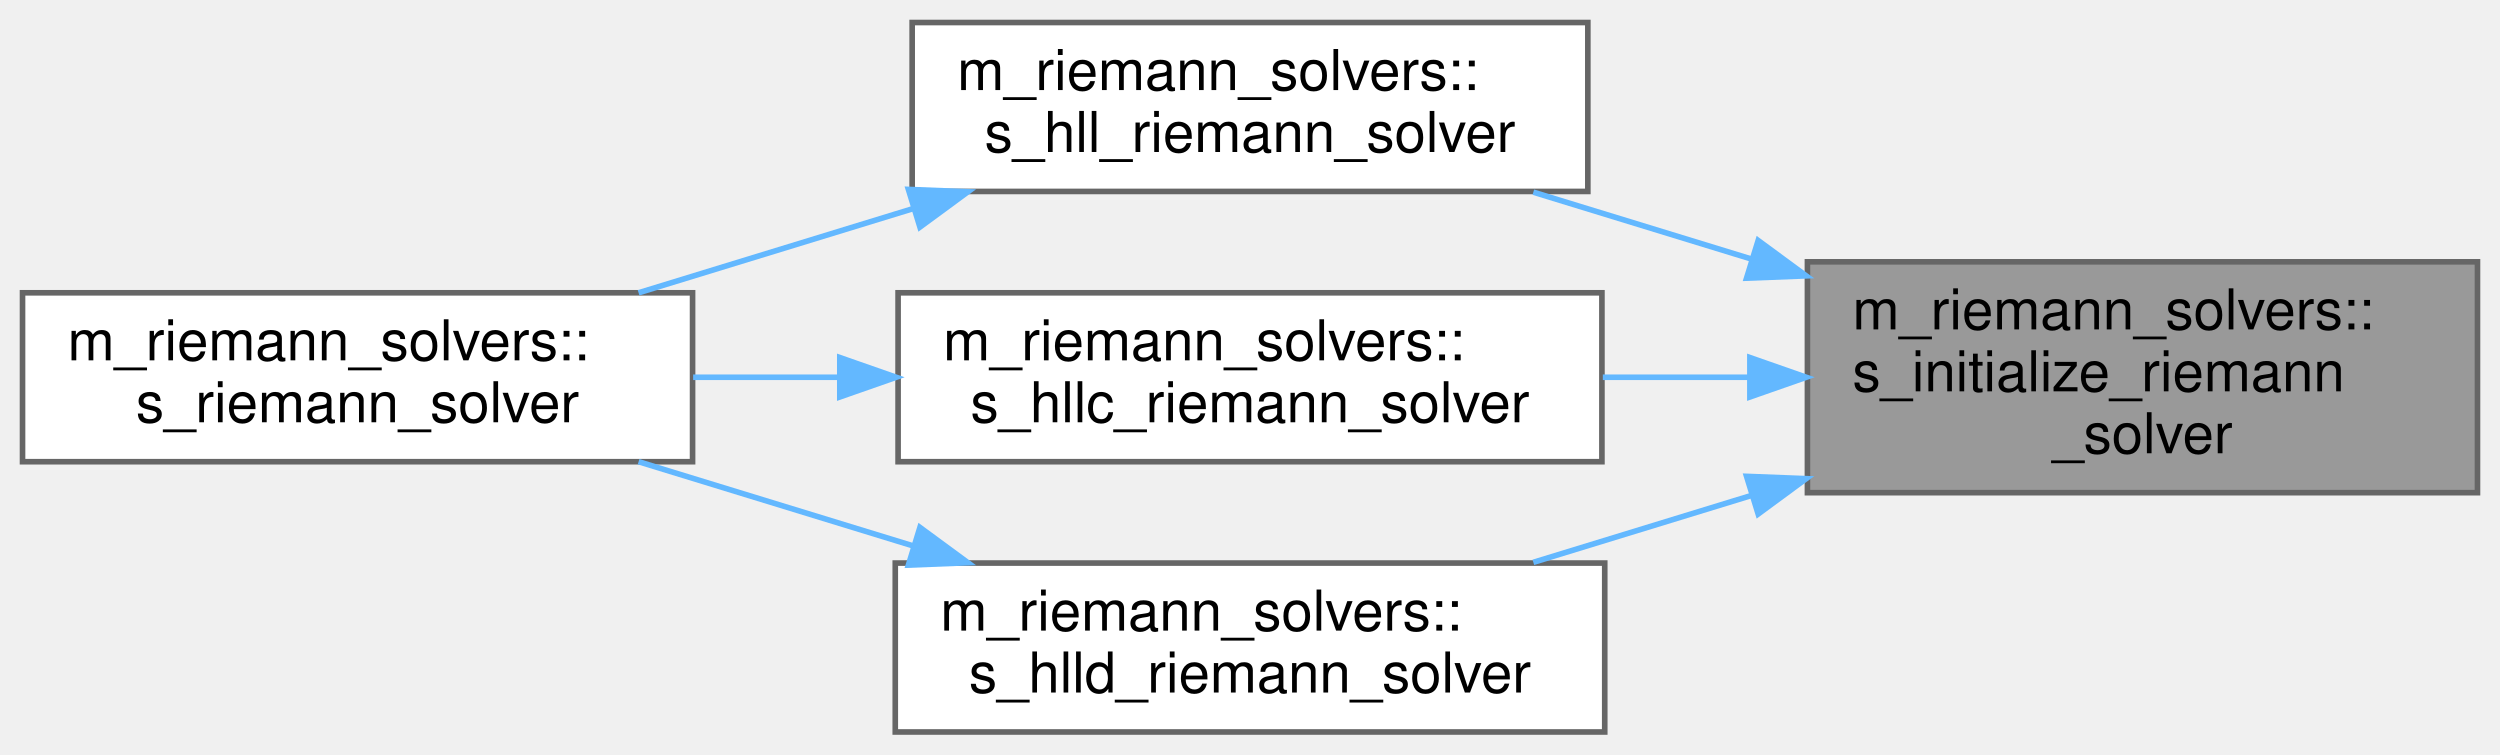
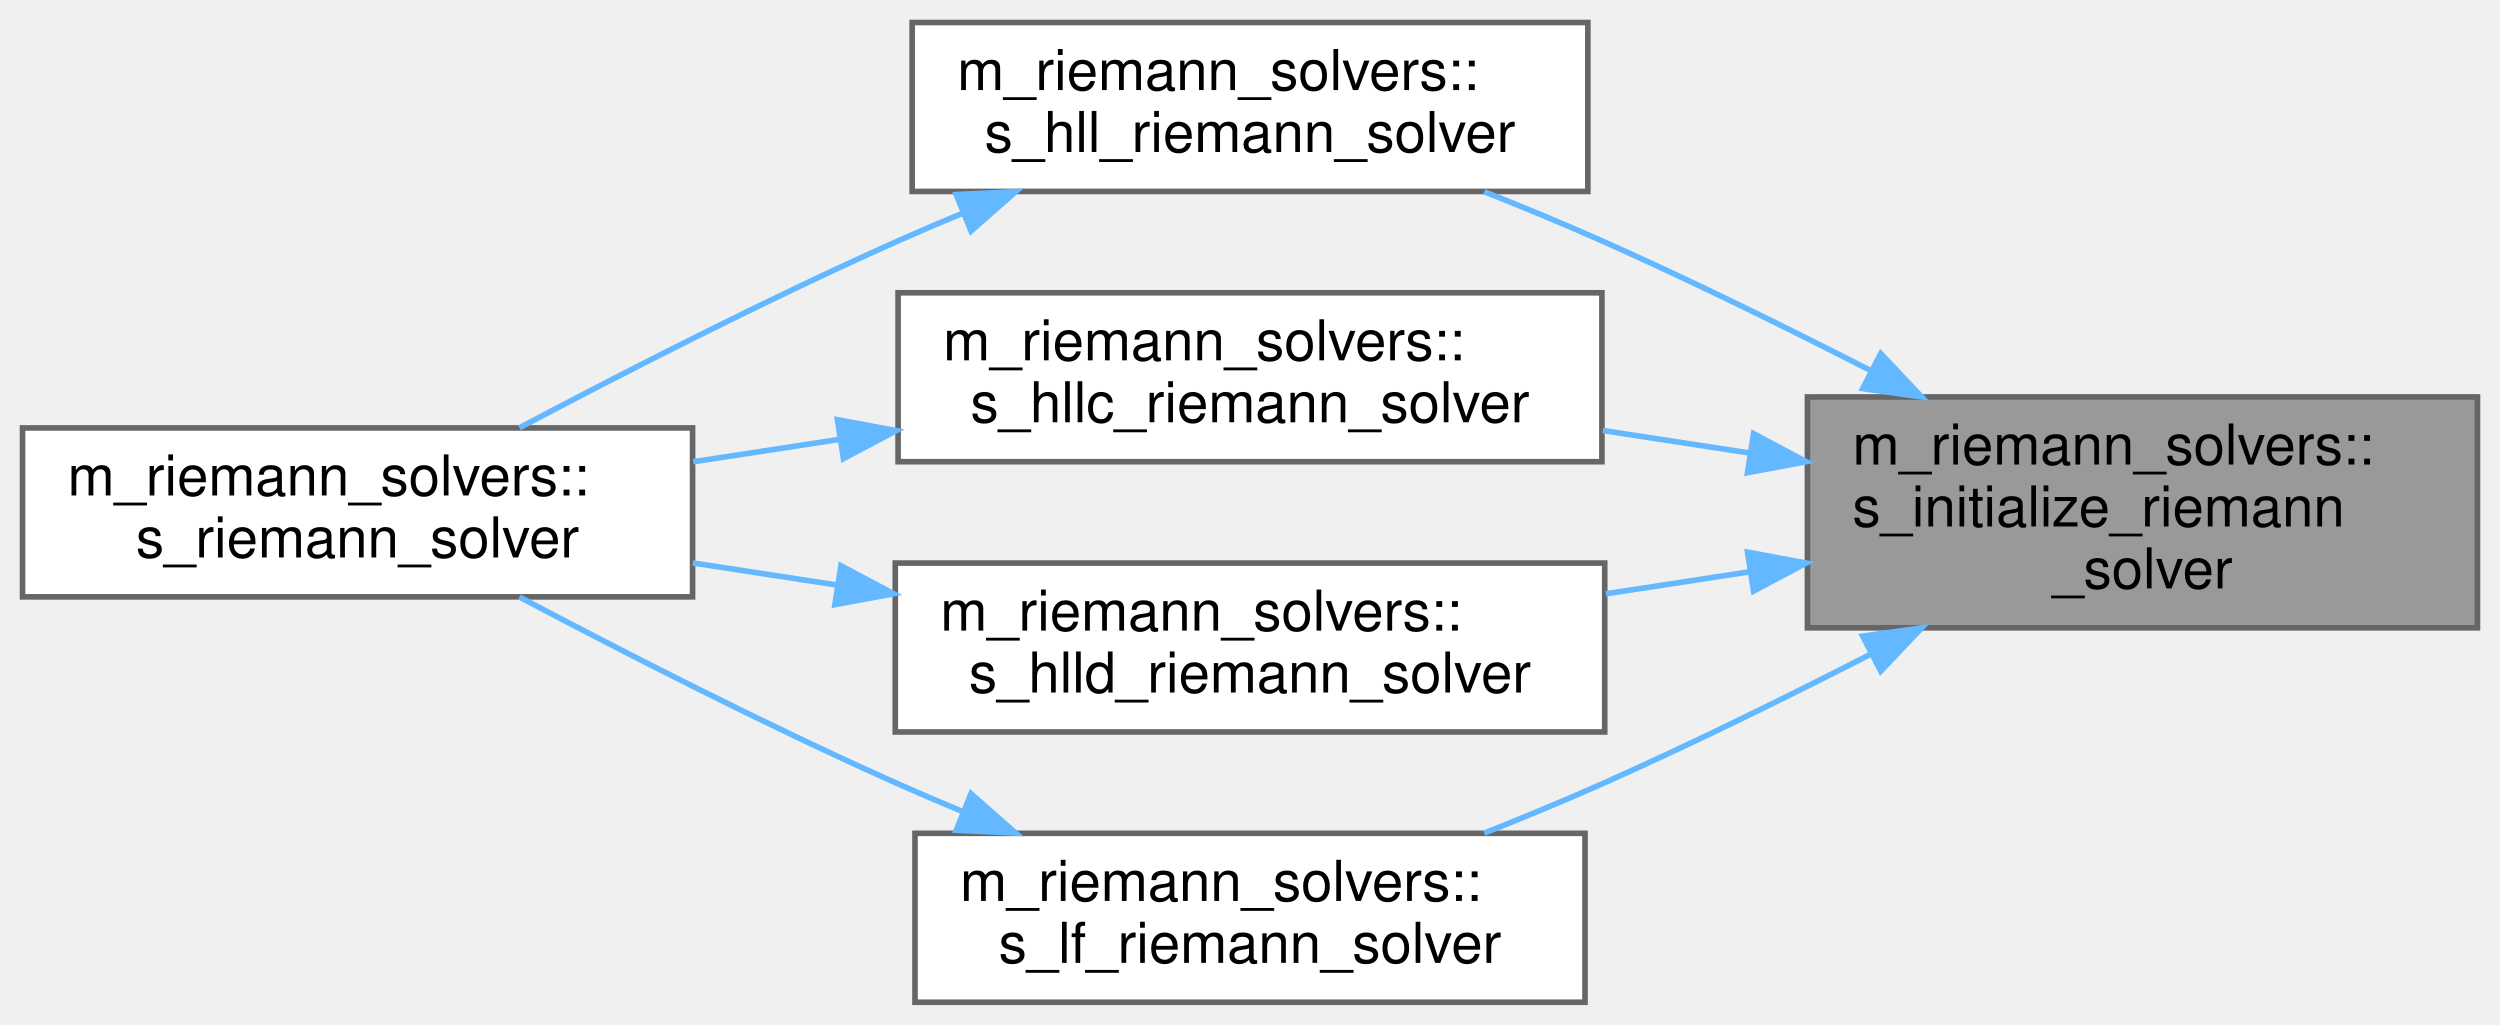
- <svg xmlns="http://www.w3.org/2000/svg" xmlns:xlink="http://www.w3.org/1999/xlink" width="444pt" height="134pt" viewBox="0.00 0.00 444.00 134.00">
-   <g id="graph0" class="graph" transform="scale(1 1) rotate(0) translate(4 130)">
+ <svg xmlns="http://www.w3.org/2000/svg" xmlns:xlink="http://www.w3.org/1999/xlink" width="444pt" height="182pt" viewBox="0.00 0.00 444.00 182.00">
+   <g id="graph0" class="graph" transform="scale(1 1) rotate(0) translate(4 178)">
    <g id="Node000001" class="node">
      <g id="a_Node000001">
        <a xlink:title="The computation of parameters, the allocation of memory, the association of pointers and/or the execu...">
-           <polygon fill="#999999" stroke="#666666" points="436,-83.5 317,-83.5 317,-42.5 436,-42.5 436,-83.5" />
-           <text text-anchor="start" x="325" y="-71.5" font-family="Helvetica,sans-Serif" font-size="10.00">m_riemann_solvers::</text>
-           <text text-anchor="start" x="325" y="-60.5" font-family="Helvetica,sans-Serif" font-size="10.00">s_initialize_riemann</text>
-           <text text-anchor="middle" x="376.5" y="-49.5" font-family="Helvetica,sans-Serif" font-size="10.00">_solver</text>
+           <polygon fill="#999999" stroke="#666666" points="436,-107.5 317,-107.5 317,-66.5 436,-66.5 436,-107.5" />
+           <text text-anchor="start" x="325" y="-95.5" font-family="Helvetica,sans-Serif" font-size="10.00">m_riemann_solvers::</text>
+           <text text-anchor="start" x="325" y="-84.5" font-family="Helvetica,sans-Serif" font-size="10.00">s_initialize_riemann</text>
+           <text text-anchor="middle" x="376.5" y="-73.5" font-family="Helvetica,sans-Serif" font-size="10.00">_solver</text>
        </a>
      </g>
    </g>
    <g id="Node000002" class="node">
      <g id="a_Node000002">
        <a xlink:href="namespacem__riemann__solvers.html#a1b018ebed82e499a0589925651bba7a7" target="_top" xlink:title=" ">
-           <polygon fill="white" stroke="#666666" points="278,-126 158,-126 158,-96 278,-96 278,-126" />
-           <text text-anchor="start" x="166" y="-114" font-family="Helvetica,sans-Serif" font-size="10.00">m_riemann_solvers::</text>
-           <text text-anchor="middle" x="218" y="-103" font-family="Helvetica,sans-Serif" font-size="10.00">s_hll_riemann_solver</text>
+           <polygon fill="white" stroke="#666666" points="278,-174 158,-174 158,-144 278,-144 278,-174" />
+           <text text-anchor="start" x="166" y="-162" font-family="Helvetica,sans-Serif" font-size="10.00">m_riemann_solvers::</text>
+           <text text-anchor="middle" x="218" y="-151" font-family="Helvetica,sans-Serif" font-size="10.00">s_hll_riemann_solver</text>
        </a>
      </g>
    </g>
    <g id="edge1_Node000001_Node000002" class="edge">
      <g id="a_edge1_Node000001_Node000002">
        <a xlink:title=" ">
-           <path fill="none" stroke="#63b8ff" d="M306.94,-84.03C293.94,-88.02 280.58,-92.11 268.32,-95.87" />
-           <polygon fill="#63b8ff" stroke="#63b8ff" points="308.25,-87.29 316.78,-81.01 306.19,-80.6 308.25,-87.29" />
+           <path fill="none" stroke="#63b8ff" d="M328.24,-112.18C313.28,-119.83 296.59,-128.05 281,-135 274.15,-138.06 266.78,-141.11 259.6,-143.96" />
+           <polygon fill="#63b8ff" stroke="#63b8ff" points="330.02,-115.2 337.3,-107.51 326.81,-108.98 330.02,-115.2" />
        </a>
      </g>
    </g>
    <g id="Node000004" class="node">
      <g id="a_Node000004">
        <a xlink:href="namespacem__riemann__solvers.html#a6c9d70572e9b98586bab20b028557a5a" target="_top" xlink:title="This procedure is the implementation of the Harten, Lax, van Leer, and contact (HLLC) approximate Rie...">
-           <polygon fill="white" stroke="#666666" points="280.5,-78 155.5,-78 155.5,-48 280.5,-48 280.5,-78" />
-           <text text-anchor="start" x="163.5" y="-66" font-family="Helvetica,sans-Serif" font-size="10.00">m_riemann_solvers::</text>
-           <text text-anchor="middle" x="218" y="-55" font-family="Helvetica,sans-Serif" font-size="10.00">s_hllc_riemann_solver</text>
+           <polygon fill="white" stroke="#666666" points="280.5,-126 155.5,-126 155.5,-96 280.5,-96 280.5,-126" />
+           <text text-anchor="start" x="163.5" y="-114" font-family="Helvetica,sans-Serif" font-size="10.00">m_riemann_solvers::</text>
+           <text text-anchor="middle" x="218" y="-103" font-family="Helvetica,sans-Serif" font-size="10.00">s_hllc_riemann_solver</text>
        </a>
      </g>
    </g>
    <g id="edge3_Node000001_Node000004" class="edge">
      <g id="a_edge3_Node000001_Node000004">
        <a xlink:title=" ">
-           <path fill="none" stroke="#63b8ff" d="M306.7,-63C298.04,-63 289.21,-63 280.66,-63" />
-           <polygon fill="#63b8ff" stroke="#63b8ff" points="306.78,-66.5 316.78,-63 306.78,-59.5 306.78,-66.5" />
+           <path fill="none" stroke="#63b8ff" d="M306.7,-97.55C298.04,-98.88 289.21,-100.23 280.66,-101.54" />
+           <polygon fill="#63b8ff" stroke="#63b8ff" points="307.43,-100.98 316.78,-96 306.36,-94.06 307.43,-100.98" />
        </a>
      </g>
    </g>
    <g id="Node000005" class="node">
      <g id="a_Node000005">
        <a xlink:href="namespacem__riemann__solvers.html#a00571de3c5571a731fbb093c00c77ed8" target="_top" xlink:title="HLLD Riemann solver resolves 5 of the 7 waves of MHD equations: 1 entropy wave, 2 Alfvén waves,...">
-           <polygon fill="white" stroke="#666666" points="281,-30 155,-30 155,0 281,0 281,-30" />
-           <text text-anchor="start" x="163" y="-18" font-family="Helvetica,sans-Serif" font-size="10.00">m_riemann_solvers::</text>
-           <text text-anchor="middle" x="218" y="-7" font-family="Helvetica,sans-Serif" font-size="10.00">s_hlld_riemann_solver</text>
+           <polygon fill="white" stroke="#666666" points="281,-78 155,-78 155,-48 281,-48 281,-78" />
+           <text text-anchor="start" x="163" y="-66" font-family="Helvetica,sans-Serif" font-size="10.00">m_riemann_solvers::</text>
+           <text text-anchor="middle" x="218" y="-55" font-family="Helvetica,sans-Serif" font-size="10.00">s_hlld_riemann_solver</text>
        </a>
      </g>
    </g>
    <g id="edge5_Node000001_Node000005" class="edge">
      <g id="a_edge5_Node000001_Node000005">
        <a xlink:title=" ">
-           <path fill="none" stroke="#63b8ff" d="M306.94,-41.97C293.94,-37.98 280.58,-33.89 268.32,-30.13" />
-           <polygon fill="#63b8ff" stroke="#63b8ff" points="306.19,-45.4 316.78,-44.99 308.25,-38.71 306.19,-45.4" />
+           <path fill="none" stroke="#63b8ff" d="M306.85,-76.47C298.31,-75.16 289.62,-73.83 281.19,-72.54" />
+           <polygon fill="#63b8ff" stroke="#63b8ff" points="306.36,-79.94 316.78,-78 307.43,-73.02 306.36,-79.94" />
+         </a>
+       </g>
+     </g>
+     <g id="Node000006" class="node">
+       <g id="a_Node000006">
+         <a xlink:href="namespacem__riemann__solvers.html#a9874501694c99874d02ce0eefa258ce9" target="_top" xlink:title=" ">
+           <polygon fill="white" stroke="#666666" points="277.5,-30 158.5,-30 158.5,0 277.5,0 277.5,-30" />
+           <text text-anchor="start" x="166.5" y="-18" font-family="Helvetica,sans-Serif" font-size="10.00">m_riemann_solvers::</text>
+           <text text-anchor="middle" x="218" y="-7" font-family="Helvetica,sans-Serif" font-size="10.00">s_lf_riemann_solver</text>
+         </a>
+       </g>
+     </g>
+     <g id="edge7_Node000001_Node000006" class="edge">
+       <g id="a_edge7_Node000001_Node000006">
+         <a xlink:title=" ">
+           <path fill="none" stroke="#63b8ff" d="M328.24,-61.82C313.28,-54.17 296.59,-45.95 281,-39 274.15,-35.94 266.78,-32.89 259.6,-30.04" />
+           <polygon fill="#63b8ff" stroke="#63b8ff" points="326.81,-65.02 337.3,-66.49 330.02,-58.8 326.81,-65.02" />
        </a>
      </g>
    </g>
    <g id="Node000003" class="node">
      <g id="a_Node000003">
        <a xlink:href="namespacem__riemann__solvers.html#aff6e3d5abdabe6ce6fccbb7a081766e6" target="_top" xlink:title="Dispatch to the subroutines that are utilized to compute the Riemann problem solution....">
-           <polygon fill="white" stroke="#666666" points="119,-78 0,-78 0,-48 119,-48 119,-78" />
-           <text text-anchor="start" x="8" y="-66" font-family="Helvetica,sans-Serif" font-size="10.00">m_riemann_solvers::</text>
-           <text text-anchor="middle" x="59.5" y="-55" font-family="Helvetica,sans-Serif" font-size="10.00">s_riemann_solver</text>
+           <polygon fill="white" stroke="#666666" points="119,-102 0,-102 0,-72 119,-72 119,-102" />
+           <text text-anchor="start" x="8" y="-90" font-family="Helvetica,sans-Serif" font-size="10.00">m_riemann_solvers::</text>
+           <text text-anchor="middle" x="59.5" y="-79" font-family="Helvetica,sans-Serif" font-size="10.00">s_riemann_solver</text>
        </a>
      </g>
    </g>
    <g id="edge2_Node000002_Node000003" class="edge">
      <g id="a_edge2_Node000002_Node000003">
        <a xlink:title=" ">
-           <path fill="none" stroke="#63b8ff" d="M158.1,-92.93C142.05,-88.01 124.84,-82.73 109.41,-78" />
-           <polygon fill="#63b8ff" stroke="#63b8ff" points="157.33,-96.36 167.91,-95.94 159.38,-89.67 157.33,-96.36" />
+           <path fill="none" stroke="#63b8ff" d="M166.93,-140.12C162.87,-138.44 158.85,-136.72 155,-135 132.15,-124.8 106.9,-111.89 88.26,-102.03" />
+           <polygon fill="#63b8ff" stroke="#63b8ff" points="165.82,-143.45 176.4,-143.96 168.45,-136.96 165.82,-143.45" />
        </a>
      </g>
    </g>
    <g id="edge4_Node000004_Node000003" class="edge">
      <g id="a_edge4_Node000004_Node000003">
        <a xlink:title=" ">
-           <path fill="none" stroke="#63b8ff" d="M145.03,-63C136.34,-63 127.56,-63 119.1,-63" />
-           <polygon fill="#63b8ff" stroke="#63b8ff" points="145.15,-66.5 155.15,-63 145.15,-59.5 145.15,-66.5" />
+           <path fill="none" stroke="#63b8ff" d="M145.03,-99.96C136.34,-98.63 127.56,-97.28 119.1,-95.99" />
+           <polygon fill="#63b8ff" stroke="#63b8ff" points="144.73,-103.46 155.15,-101.51 145.79,-96.54 144.73,-103.46" />
        </a>
      </g>
    </g>
    <g id="edge6_Node000005_Node000003" class="edge">
      <g id="a_edge6_Node000005_Node000003">
        <a xlink:title=" ">
-           <path fill="none" stroke="#63b8ff" d="M158.1,-33.07C142.05,-37.99 124.84,-43.27 109.41,-48" />
-           <polygon fill="#63b8ff" stroke="#63b8ff" points="159.38,-36.33 167.91,-30.06 157.33,-29.64 159.38,-36.33" />
+           <path fill="none" stroke="#63b8ff" d="M144.68,-74.09C136.08,-75.41 127.39,-76.74 119.03,-78.02" />
+           <polygon fill="#63b8ff" stroke="#63b8ff" points="145.34,-77.53 154.7,-72.55 144.28,-70.61 145.34,-77.53" />
+         </a>
+       </g>
+     </g>
+     <g id="edge8_Node000006_Node000003" class="edge">
+       <g id="a_edge8_Node000006_Node000003">
+         <a xlink:title=" ">
+           <path fill="none" stroke="#63b8ff" d="M166.93,-33.88C162.87,-35.56 158.85,-37.28 155,-39 132.15,-49.2 106.9,-62.11 88.26,-71.97" />
+           <polygon fill="#63b8ff" stroke="#63b8ff" points="168.45,-37.04 176.4,-30.04 165.82,-30.55 168.45,-37.04" />
        </a>
      </g>
    </g>
  </g>
</svg>
